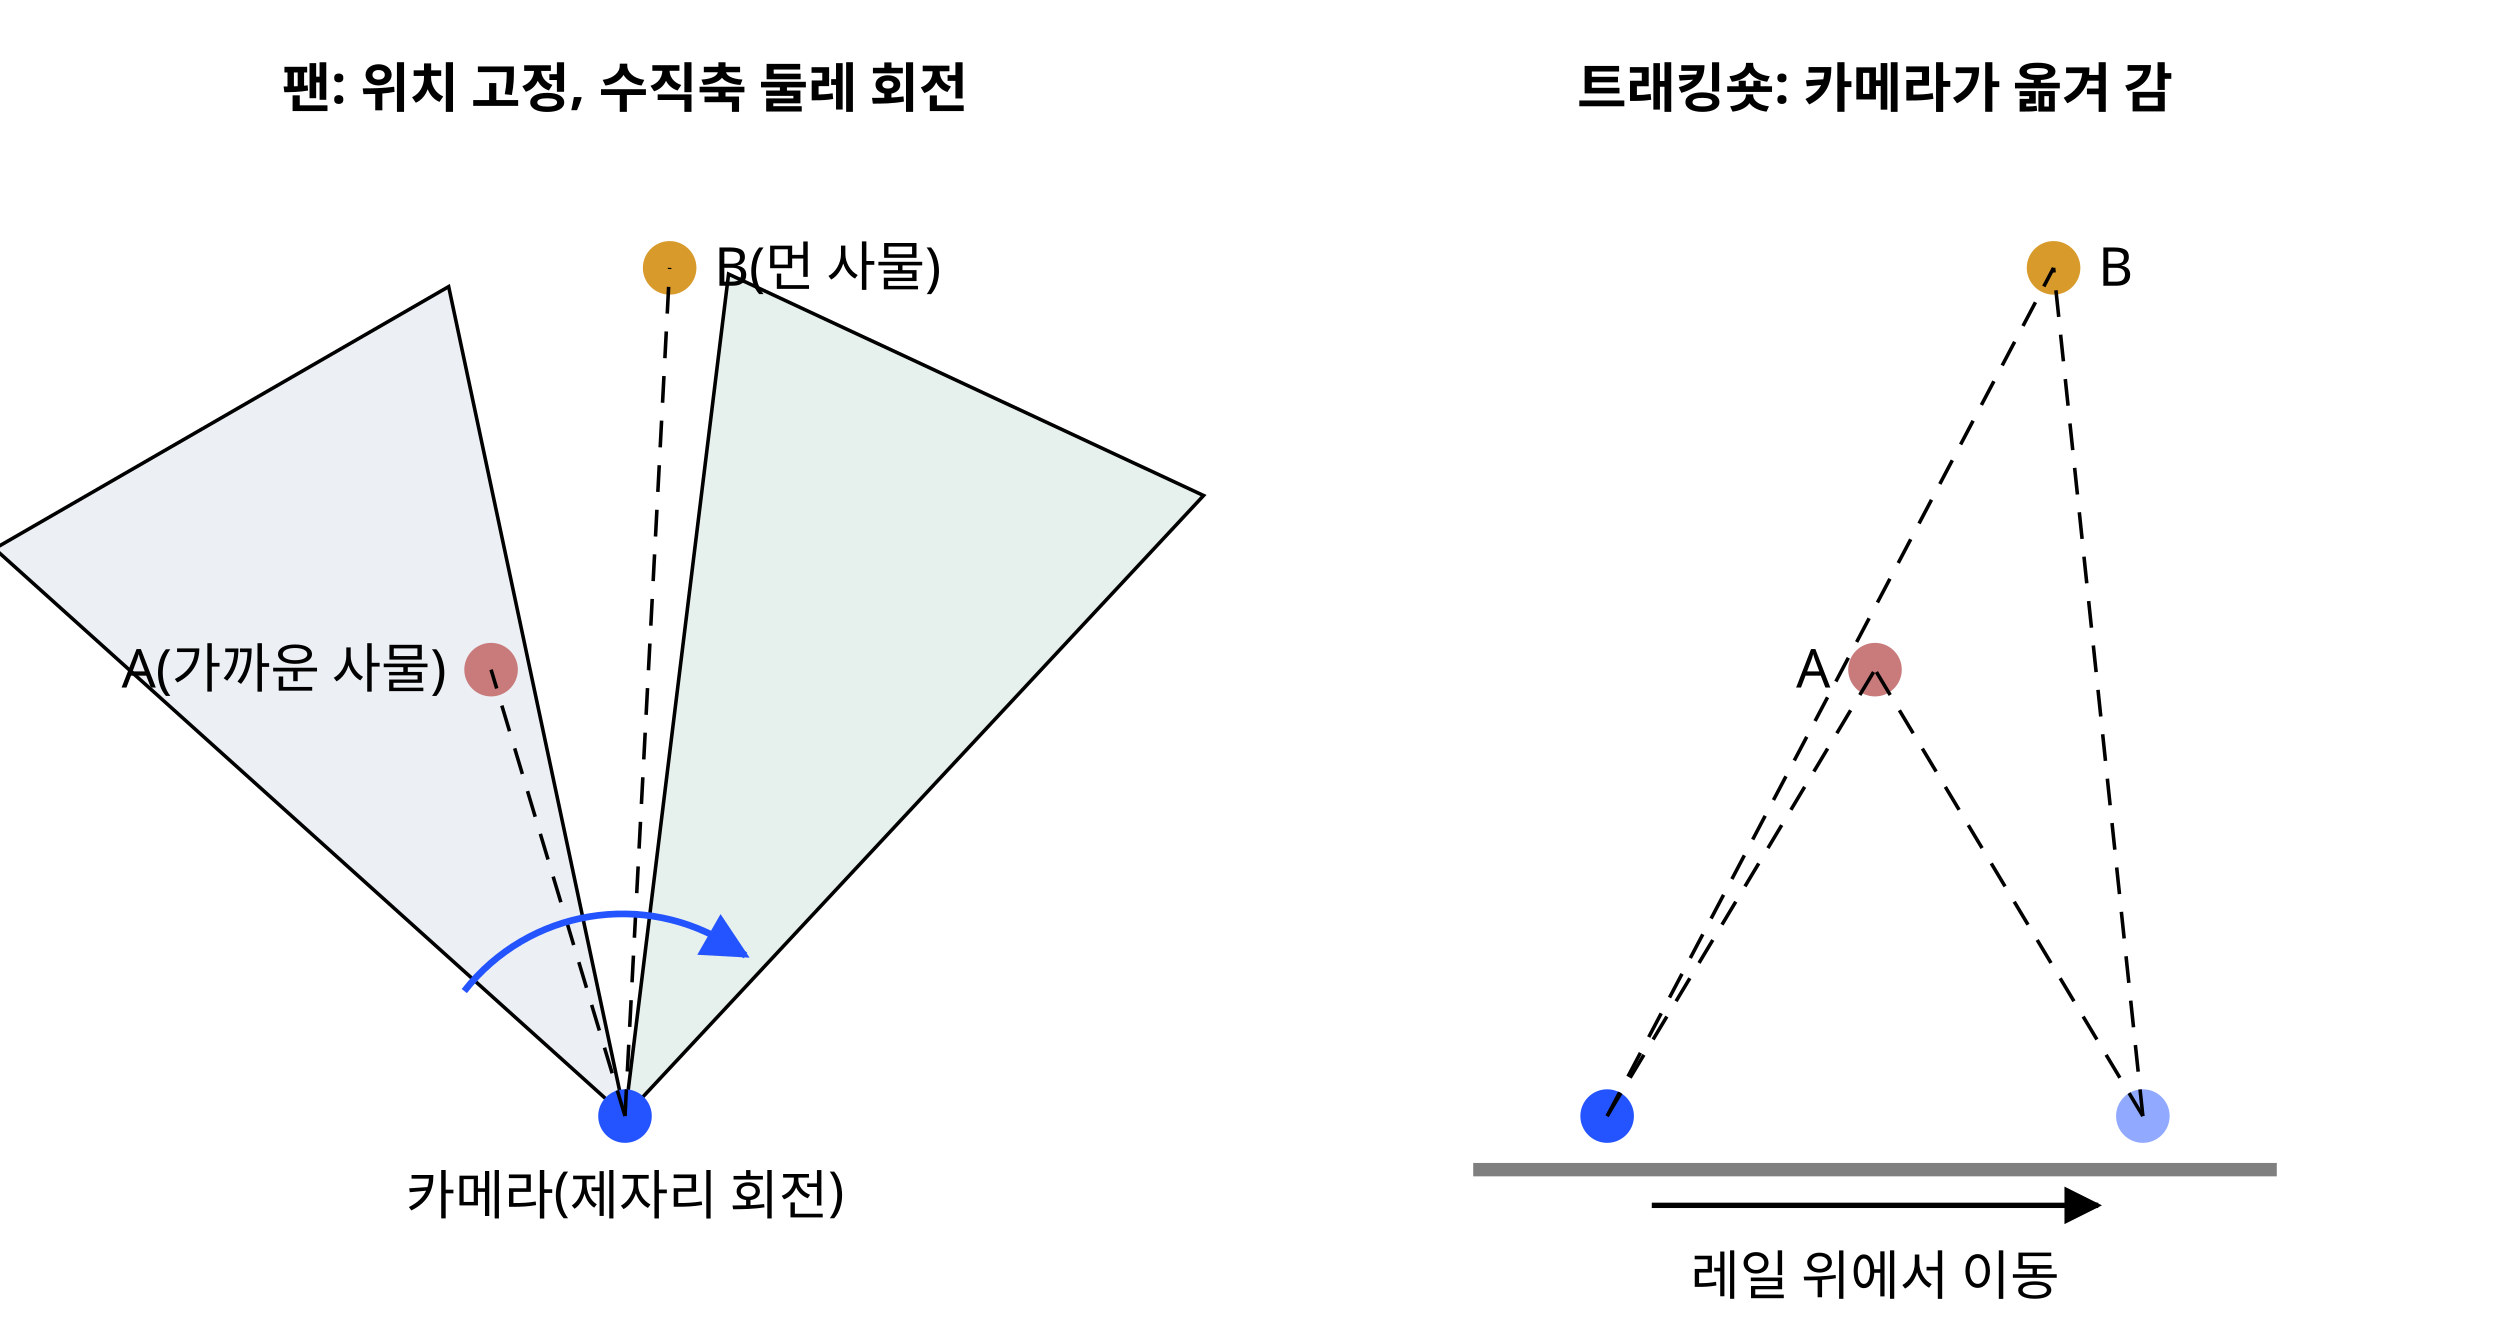
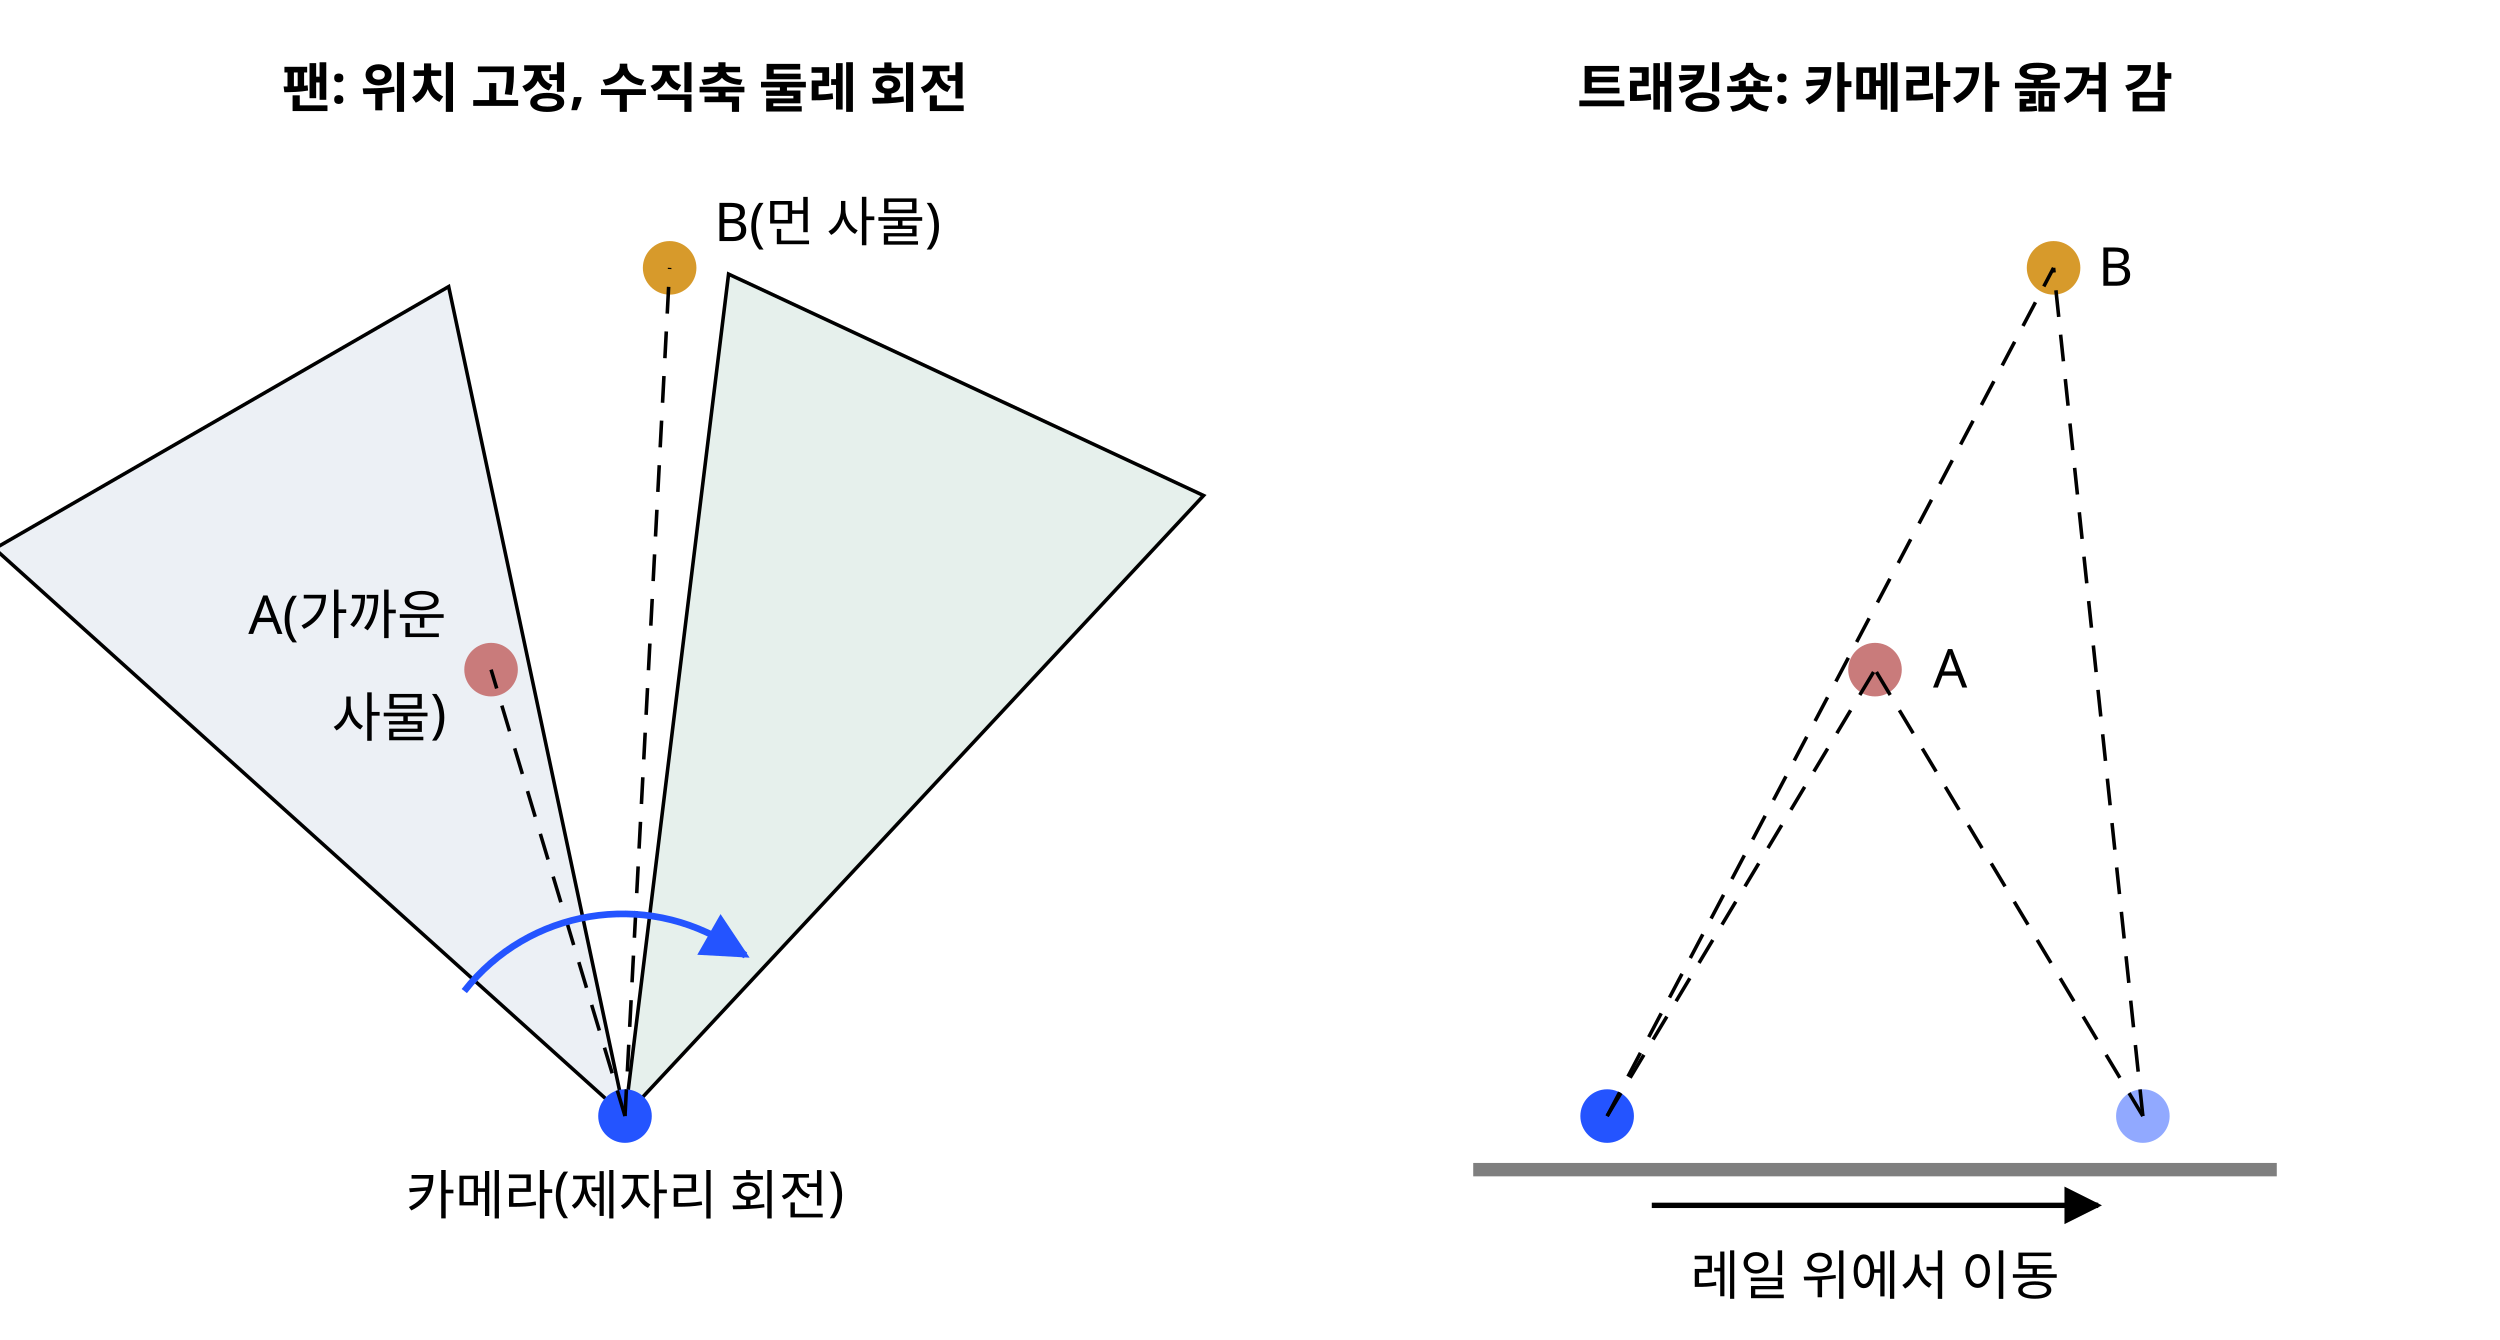
<svg xmlns="http://www.w3.org/2000/svg" class="si si-illus" viewBox="0 0 560 300" style="max-width:560px;color:var(--si-ink,var(--text,#1f2328))" role="img" aria-labelledby="pan-shot-t" font-family="'Pretendard','Noto Sans KR','Apple SD Gothic Neo',sans-serif" font-size="13" fill="currentColor">
  <defs>
    <marker id="pan-shot-ar" viewBox="0 0 10 10" refX="9" refY="5" markerWidth="7" markerHeight="7" orient="auto-start-reverse">
      <path d="M0,0L10,5L0,10z" style="fill:var(--si-accent,#2454ff)" />
    </marker>
    <marker id="pan-shot-ar-1" viewBox="0 0 10 10" refX="9" refY="5" markerWidth="7" markerHeight="7" orient="auto-start-reverse">
      <path d="M0,0L10,5L0,10z" style="fill:currentColor" />
    </marker>
  </defs>
  <polygon points="140,250 100.5,64.2 -1.2,122.9" style="stroke:currentColor;fill:var(--si-blue-s,#7f9ac0)" stroke-width="0.8" fill-opacity="0.15" />
  <polygon points="140,250 269.6,111 163.2,61.4" style="stroke:currentColor;fill:var(--si-green-s,#5b9b83)" stroke-width="0.8" fill-opacity="0.15" />
  <circle cx="140" cy="250" r="6" style="stroke:none;fill:var(--si-accent,#2454ff)" stroke-width="1.6" />
  <circle cx="110" cy="150" r="6" style="stroke:none;fill:var(--si-rose-s,#c97b7b)" stroke-width="1.6" />
  <circle cx="150" cy="60" r="6" style="stroke:none;fill:var(--si-amber-s,#d79a2b)" stroke-width="1.6" />
  <line x1="140" y1="250" x2="110" y2="150" style="stroke:currentColor;fill:none" stroke-width="0.8" stroke-dasharray="6 4" />
  <line x1="140" y1="250" x2="150" y2="60" style="stroke:currentColor;fill:none" stroke-width="0.8" stroke-dasharray="6 4" />
  <path d="M104 222 A45 45 0 0 1 164 212" style="stroke:var(--si-accent,#2454ff);fill:none" stroke-width="1.5" />
  <line x1="160" y1="210" x2="167" y2="214" style="stroke:var(--si-accent,#2454ff);fill:none" stroke-width="1.5" marker-end="url(#pan-shot-ar)" />
  <text x="140" y="272" text-anchor="middle" font-size="12">카메라(제자리 회전)</text>
-   <text x="100" y="154" text-anchor="end" font-size="12">A(가까운 사물)</text>
-   <text x="160" y="64" font-size="12">B(먼 사물)</text>
+   <text x="100" y="142" text-anchor="end" font-size="12">A(가까운</text>
+   <text x="160" y="54" font-size="12">B(먼 사물)</text>
  <text x="140" y="24" text-anchor="middle" font-size="12" font-weight="700">팬: 위치 고정, 수직축 둘레 회전</text>
  <line x1="330" y1="262" x2="510" y2="262" style="stroke:currentColor;fill:none" stroke-width="3" opacity="0.5" />
  <line x1="370" y1="270" x2="470" y2="270" style="stroke:currentColor;fill:none" stroke-width="1.2" marker-end="url(#pan-shot-ar-1)" />
  <circle cx="360" cy="250" r="6" style="stroke:none;fill:var(--si-accent,#2454ff)" stroke-width="1.6" />
  <circle cx="480" cy="250" r="6" style="stroke:none;fill:var(--si-accent,#2454ff)" stroke-width="1.6" fill-opacity="0.5" />
  <circle cx="420" cy="150" r="6" style="stroke:none;fill:var(--si-rose-s,#c97b7b)" stroke-width="1.6" />
  <circle cx="460" cy="60" r="6" style="stroke:none;fill:var(--si-amber-s,#d79a2b)" stroke-width="1.6" />
  <line x1="360" y1="250" x2="420" y2="150" style="stroke:currentColor;fill:none" stroke-width="0.8" stroke-dasharray="6 4" />
  <line x1="360" y1="250" x2="460" y2="60" style="stroke:currentColor;fill:none" stroke-width="0.8" stroke-dasharray="6 4" />
  <line x1="480" y1="250" x2="420" y2="150" style="stroke:currentColor;fill:none" stroke-width="0.8" stroke-dasharray="6 4" />
  <line x1="480" y1="250" x2="460" y2="60" style="stroke:currentColor;fill:none" stroke-width="0.8" stroke-dasharray="6 4" />
  <text x="420" y="290" text-anchor="middle" font-size="12">레일 위에서 이동</text>
-   <text x="410" y="154" text-anchor="end" font-size="12">A</text>
+   <text x="433" y="154" font-size="12">A</text>
  <text x="470" y="64" font-size="12">B</text>
  <text x="420" y="24" text-anchor="middle" font-size="12" font-weight="700">트래킹숏: 카메라가 옮겨 감</text>
+   <text x="100" y="165" text-anchor="end" font-size="12">사물)</text>
</svg>
